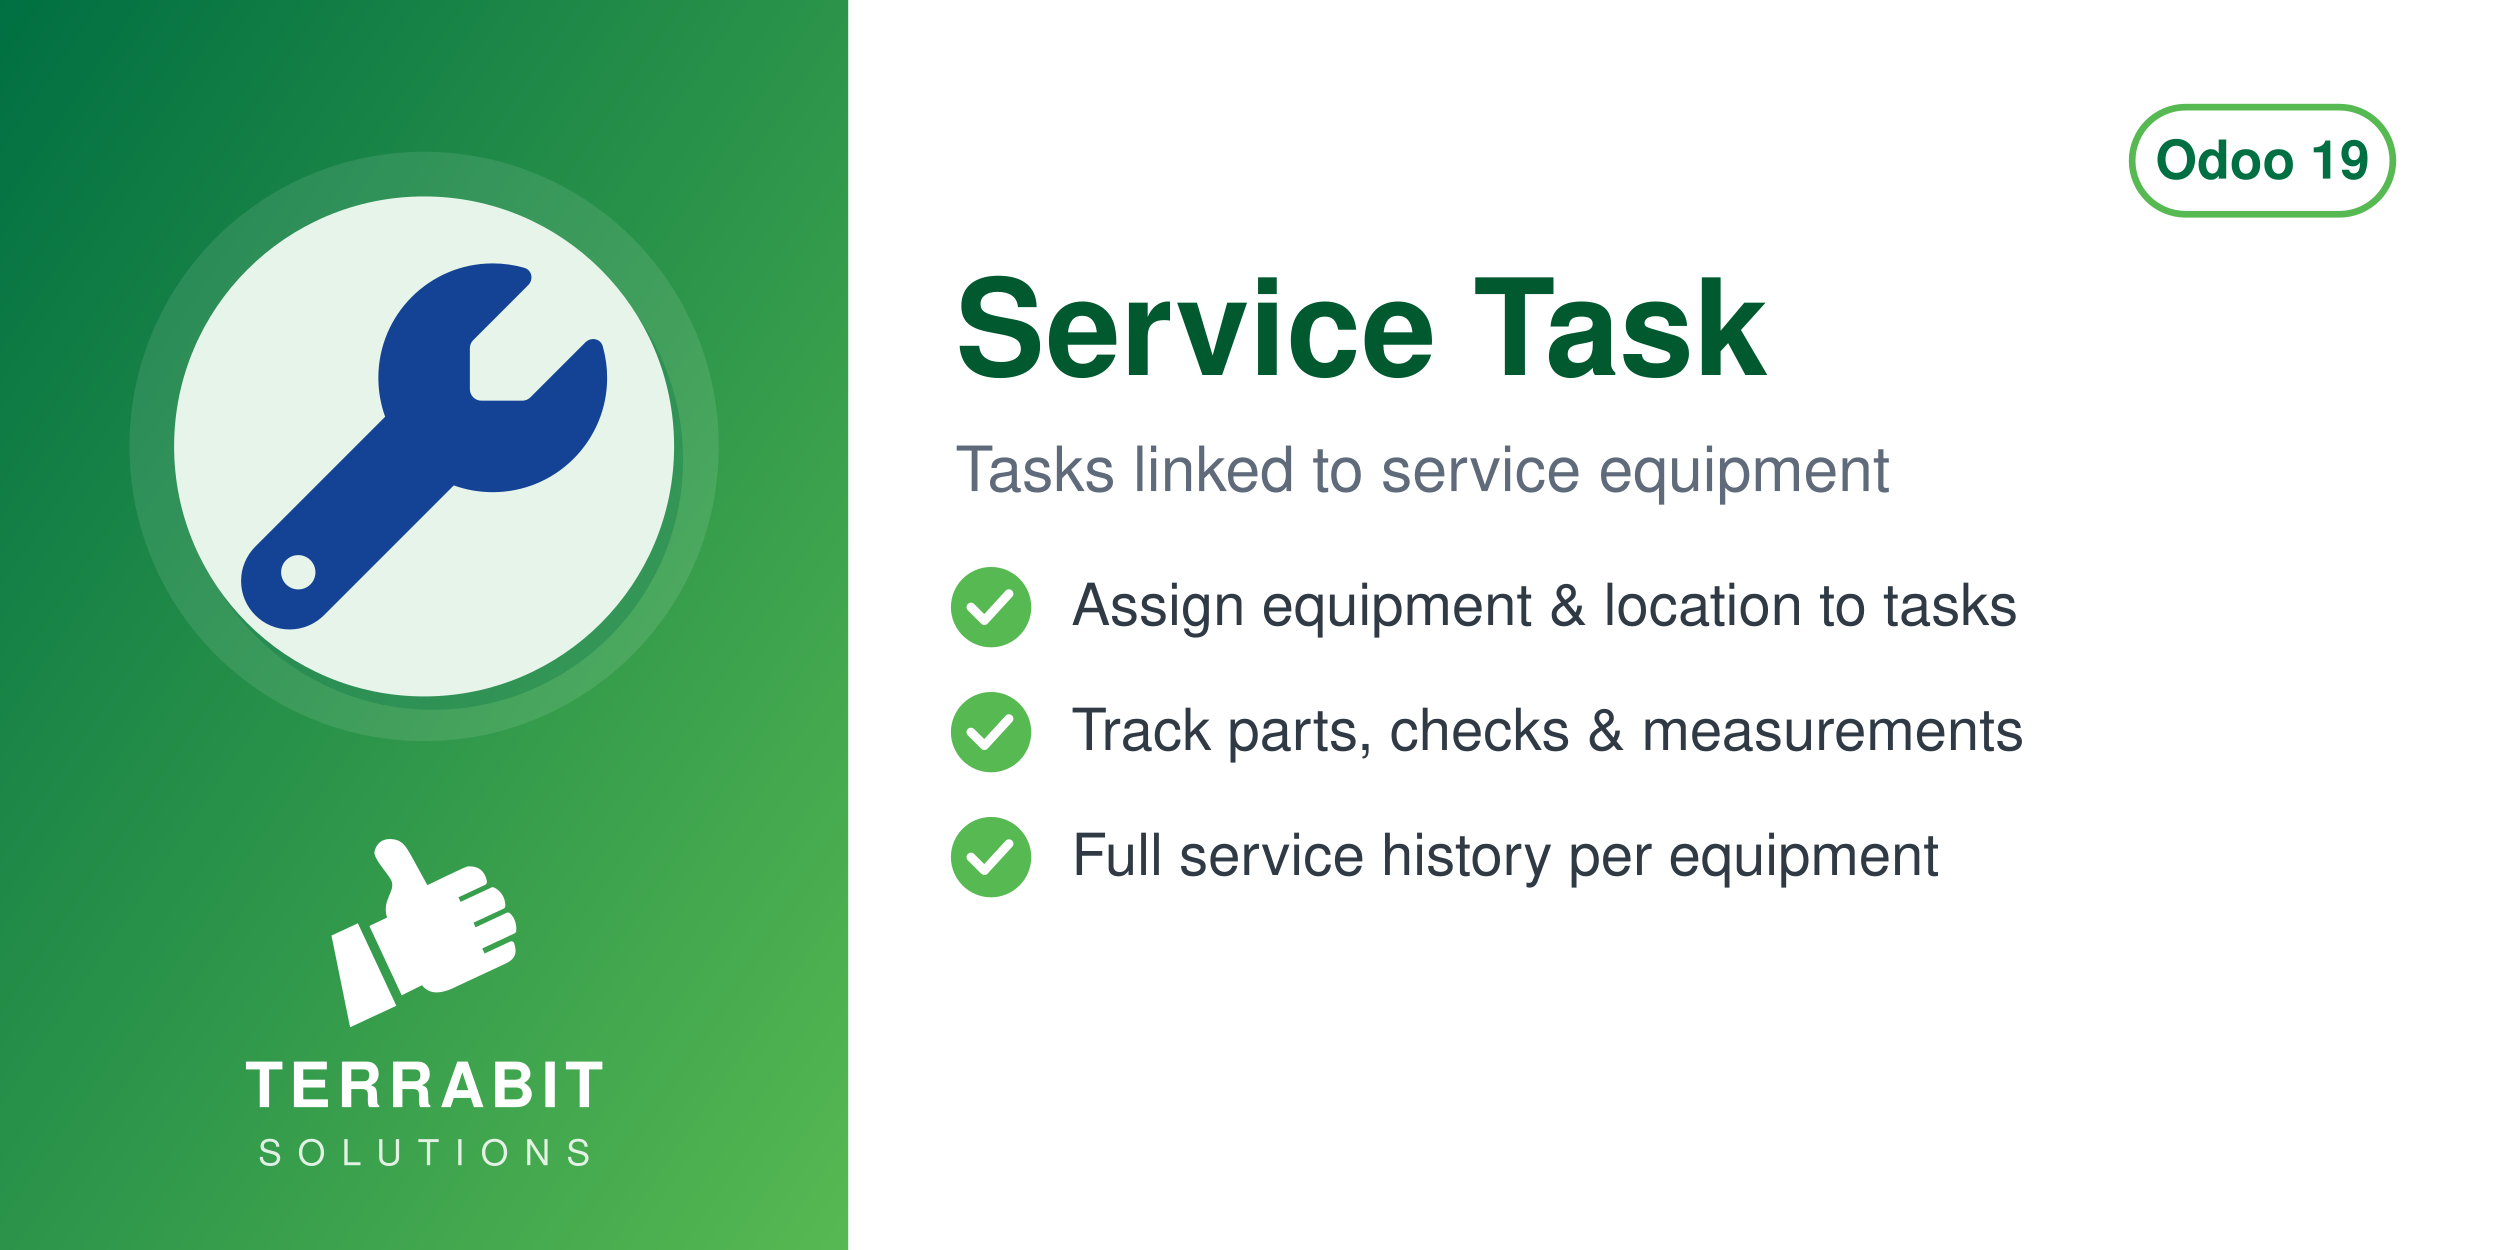
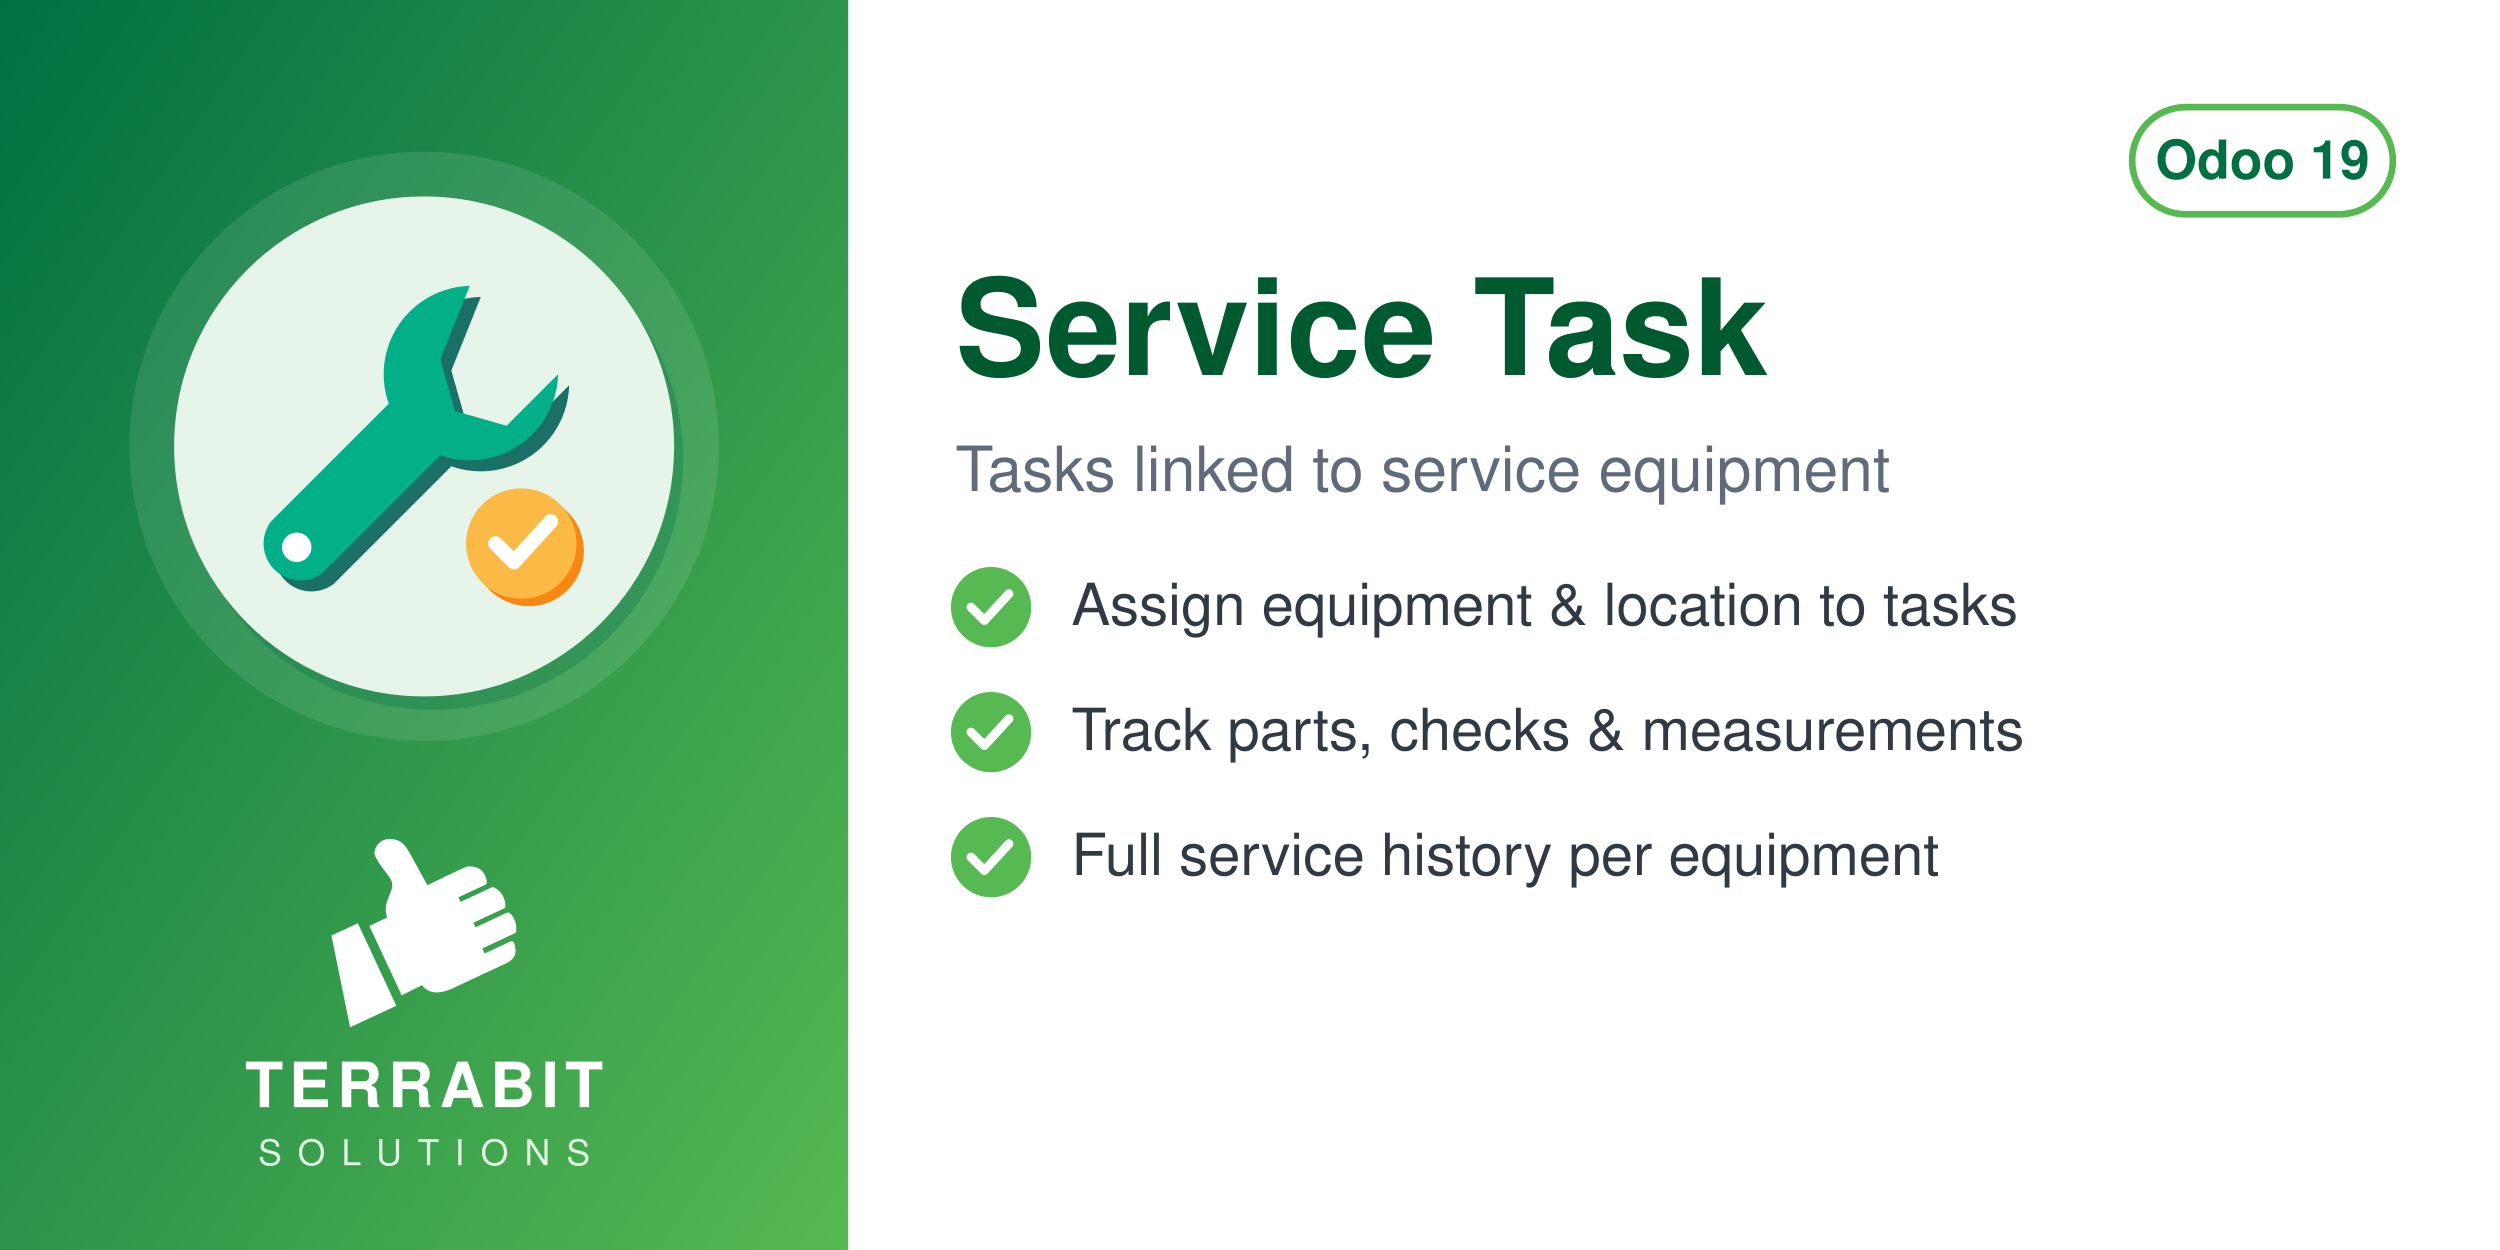
<svg xmlns="http://www.w3.org/2000/svg" width="560" height="280" viewBox="0 0 560 280">
  <defs>
    <linearGradient id="g" x1="0" y1="0" x2="1" y2="1">
      <stop offset="0" stop-color="#006F42" />
      <stop offset="1" stop-color="#57B952" />
    </linearGradient>
  </defs>
  <rect width="560" height="280" fill="#FFFFFF" />
  <rect width="190" height="280" fill="url(#g)" />
  <circle cx="95.0" cy="100" r="66" fill="white" opacity="0.10" />
  <circle cx="97.0" cy="103" r="56" fill="#006F42" opacity="0.30" />
  <circle cx="95.0" cy="100" r="56" fill="#E6F4EA" />
-   <svg x="54.0" y="59.0" width="82" height="82" viewBox="0 0 512 512" preserveAspectRatio="xMidYMid meet">
-     <path fill="#144395" d="M352 320c88.4 0 160-71.6 160-160c0-15.3-2.2-30.1-6.2-44.2c-3.1-10.8-16.4-13.2-24.3-5.3l-76.8 76.8c-3 3-7.1 4.7-11.3 4.7H336c-8.8 0-16-7.2-16-16V118.6c0-4.2 1.7-8.3 4.7-11.3l76.8-76.8c7.9-7.9 5.4-21.2-5.3-24.3C382.1 2.2 367.3 0 352 0C263.6 0 192 71.6 192 160c0 19.1 3.4 37.5 9.5 54.5L19.9 396.1C7.2 408.8 0 426.1 0 444.1C0 481.6 30.4 512 67.9 512c18 0 35.3-7.2 48-19.9L297.5 310.5c17 6.2 35.4 9.5 54.5 9.5zM80 456c-13.3 0-24-10.7-24-24s10.7-24 24-24s24 10.7 24 24s-10.7 24-24 24z" />
+   <svg x="54.0" y="59.0" width="82" height="82" viewBox="0 0 100 100" preserveAspectRatio="xMidYMid meet">
+     <g transform="translate(0.11,0.11) scale(1.0057)">
+       <defs>
+         <mask id="mi-cut" maskUnits="userSpaceOnUse" x="-20" y="-20" width="140" height="140">
+           <rect x="-20" y="-20" width="140" height="140" fill="#fff" />
+           <circle cx="77" cy="77" r="19" fill="#000" />
+         </mask>
+       </defs>
+       <g mask="url(#mi-cut)">
+         <g transform="translate(3,3)" fill="#1A6F66">
+           <path d="M62,6 a24,24 0 0 0 -22,32 L8,70 a10,10 0 0 0 14,14 L54,52 a24,24 0 0 0 32,-22 l-14,14 l-14,-4 l-4,-14z" />
+         </g>
+         <g fill="#03AF89">
+           <path d="M62,6 a24,24 0 0 0 -22,32 L8,70 a10,10 0 0 0 14,14 L54,52 a24,24 0 0 0 32,-22 l-14,14 l-14,-4 l-4,-14z" />
+         </g>
+         <circle cx="15" cy="77" r="4" fill="#FFFFFF" />
+       </g>
+       <circle cx="78" cy="78" r="15" fill="#F78613" />
+       <circle cx="76" cy="76" r="15" fill="#FBB945" />
+       <path d="M69,76 l5,5 l10,-11" fill="none" stroke="#FFFFFF" stroke-width="4" stroke-linecap="round" stroke-linejoin="round" />
+     </g>
  </svg>
  <svg x="72.0" y="186" width="46" height="46" viewBox="4045 2535 3400 3400" preserveAspectRatio="xMidYMid meet">
    <path fill="#FFFFFF" d="M4648.32 4073.59l636.59 1365.17 -765.09 355.96 -308.63 -1517.87 437.13 -203.26zm725.61 1192.32l336.75 -167.88c105.65,140.85 282.69,170.72 576.82,18.8l819.92 -382.33c181.4,-90.13 164.26,-214.57 130.07,-328.43 -4.28,-14.25 -13.68,-24.81 -27.34,-30.7 -13.67,-5.89 -27.61,-5.11 -41.09,1.18l-422.32 196.93 -39.04 -83.72 538.07 -250.91c16.64,-7.76 24.7,-27.69 25.58,-46.04 6.48,-134.33 -44.36,-230.89 -105.84,-285.23 -15.2,-13.44 -35.71,-15.59 -54.12,-7l-513.92 239.64 -35.6 -76.34 506.31 -236.1c17.69,-8.25 22.52,-36.93 21.83,-56.45 -4.1,-117.31 -67.62,-232.74 -187.72,-290.66 -13.94,-6.72 -28.64,-6.36 -42.69,0.19l-511.21 238.38 -35.37 -75.86 448.98 -209.36c20.44,-9.53 25.81,-42.28 21.02,-64.32 -41.02,-189.07 -167.92,-247.8 -318.14,-237.87 -29.39,1.94 -589.86,273.16 -665.95,310.54l-281.84 -513.57c-59.06,-93.13 -112.7,-221.7 -276.47,-245.13 -211.24,-30.22 -291.56,94.38 -316.89,203.13 -25.32,108.75 223.84,365.99 276.05,473.69 85.52,184.27 -161.86,318.11 -68.41,617.99l-292.54 139.94 535.09 1147.51z" />
  </svg>
  <text x="95.0" y="248" text-anchor="middle" font-family="Helvetica,Arial,sans-serif" font-size="14" font-weight="800" letter-spacing="1.4" fill="white">TERRABIT</text>
  <text x="95.0" y="261" text-anchor="middle" font-family="Helvetica,Arial,sans-serif" font-size="8" font-weight="500" letter-spacing="3.6" fill="white" opacity="0.85">SOLUTIONS</text>
  <g>
    <rect x="477.6" y="24" width="58.4" height="24" rx="12" fill="none" stroke="#57B952" stroke-width="1.5" />
    <text x="506.8" y="40" text-anchor="middle" font-family="Helvetica,Arial,sans-serif" font-size="12" font-weight="700" fill="#006F42">Odoo 19</text>
  </g>
  <text x="214" y="84" font-family="Helvetica,Arial,sans-serif" font-size="30" font-weight="700" fill="#00592F">Service Task</text>
  <text x="214" y="110" font-family="Helvetica,Arial,sans-serif" font-size="14" fill="#5F6B7A">Tasks linked to service equipment</text>
  <circle cx="222" cy="136" r="9" fill="#57B952" />
  <path d="M217.5 136 l3 3 l5.5 -6" fill="none" stroke="white" stroke-width="2" stroke-linecap="round" stroke-linejoin="round" />
  <text x="240" y="140" font-family="Helvetica,Arial,sans-serif" font-size="13" fill="#2F3A45">Assign equipment &amp; location to tasks</text>
  <circle cx="222" cy="164" r="9" fill="#57B952" />
  <path d="M217.5 164 l3 3 l5.5 -6" fill="none" stroke="white" stroke-width="2" stroke-linecap="round" stroke-linejoin="round" />
  <text x="240" y="168" font-family="Helvetica,Arial,sans-serif" font-size="13" fill="#2F3A45">Track parts, checks &amp; measurements</text>
  <circle cx="222" cy="192" r="9" fill="#57B952" />
  <path d="M217.5 192 l3 3 l5.5 -6" fill="none" stroke="white" stroke-width="2" stroke-linecap="round" stroke-linejoin="round" />
  <text x="240" y="196" font-family="Helvetica,Arial,sans-serif" font-size="13" fill="#2F3A45">Full service history per equipment</text>
</svg>
